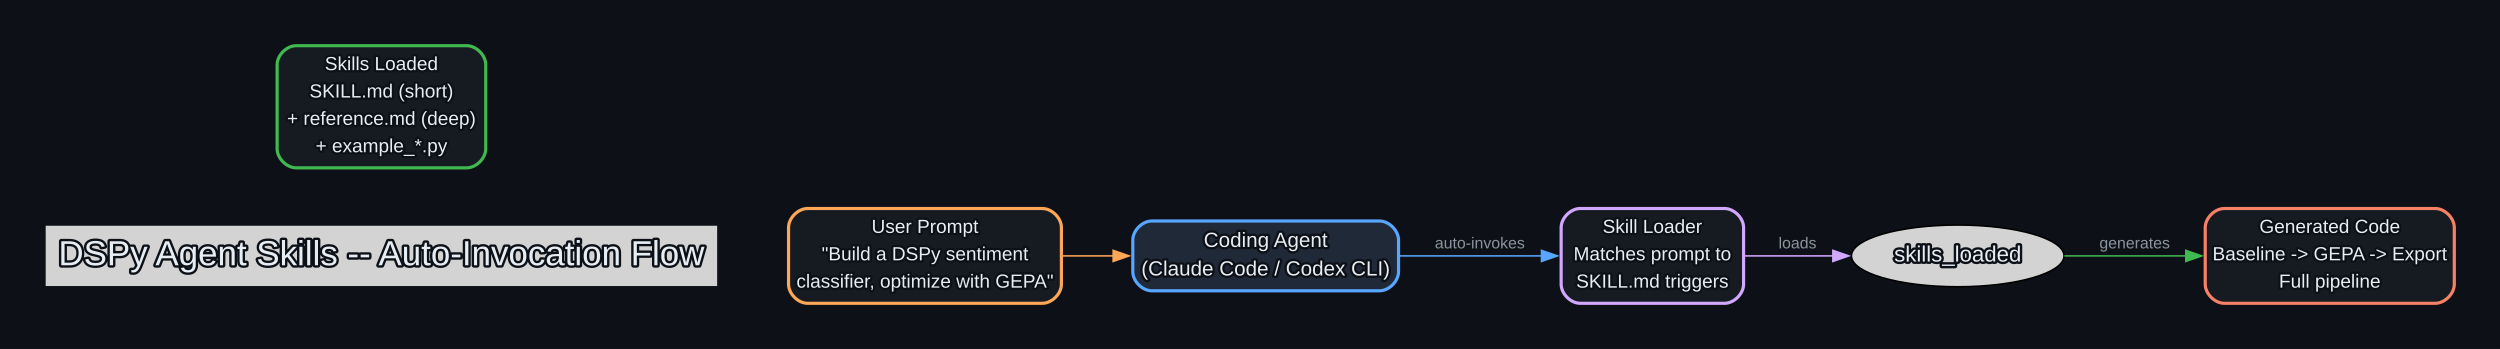
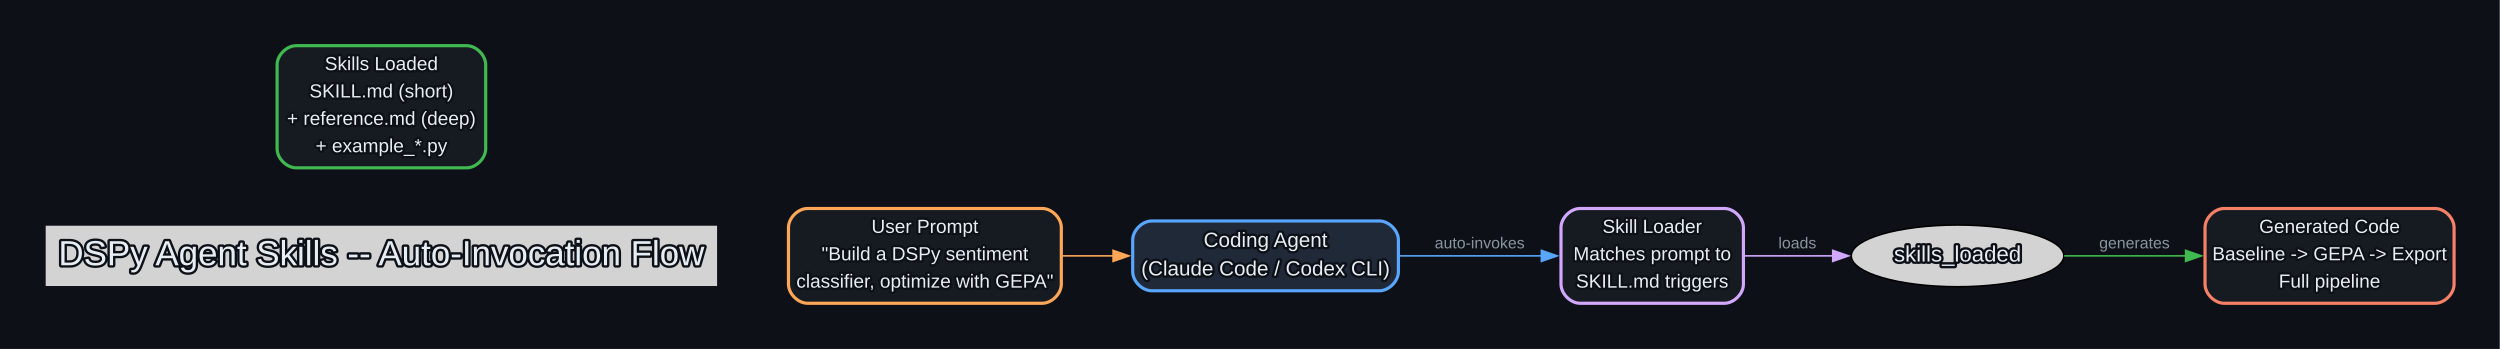
- <svg>
+ <svg xmlns="http://www.w3.org/2000/svg" width="1576pt" height="220pt" viewBox="0.00 0.00 1576.00 220.00">
  <style>
    text { paint-order: stroke fill; stroke: #0d1117; stroke-width: 3px; stroke-linejoin: round; }
-     </style> width="1576pt" height="220pt"
-  viewBox="0.00 0.00 1576.00 220.00" xmlns="http://www.w3.org/2000/svg" xmlns:xlink="http://www.w3.org/1999/xlink"&gt;
- <g id="graph0" class="graph" transform="scale(1 1) rotate(0) translate(28.8 191.18)">
+ </style>
+   <g id="graph0" class="graph" transform="scale(1 1) rotate(0) translate(28.8 191.18)">
    <polygon fill="#0d1117" stroke="none" points="-28.8,28.8 -28.8,-191.18 1547.05,-191.18 1547.05,28.8 -28.8,28.8" />
    <g id="node1" class="node">
      <polygon fill="lightgrey" stroke="none" points="423.25,-48.88 0,-48.88 0,-10.88 423.25,-10.88 423.25,-48.88" />
      <text xml:space="preserve" text-anchor="middle" x="211.62" y="-23.98" font-family="Segoe UI Bold, Arial, sans-serif" font-size="22.00" fill="#e6edf3">DSPy Agent Skills -- Auto-Invocation Flow</text>
    </g>
    <g id="node2" class="node">
      <path fill="#161b22" stroke="#ffa657" stroke-width="2" d="M628.25,-59.75C628.25,-59.75 480.25,-59.75 480.25,-59.75 474.25,-59.75 468.25,-53.75 468.25,-47.75 468.25,-47.75 468.25,-12 468.25,-12 468.25,-6 474.25,0 480.25,0 480.25,0 628.25,0 628.25,0 634.25,0 640.25,-6 640.25,-12 640.25,-12 640.25,-47.75 640.25,-47.75 640.25,-53.75 634.25,-59.75 628.25,-59.75" />
      <text xml:space="preserve" text-anchor="middle" x="554.25" y="-44.35" font-family="Segoe UI, Arial, sans-serif" font-size="12.00" fill="#e6edf3">User Prompt</text>
      <text xml:space="preserve" text-anchor="middle" x="554.25" y="-27.1" font-family="Segoe UI, Arial, sans-serif" font-size="12.00" fill="#e6edf3">"Build a DSPy sentiment</text>
      <text xml:space="preserve" text-anchor="middle" x="554.25" y="-9.85" font-family="Segoe UI, Arial, sans-serif" font-size="12.00" fill="#e6edf3">classifier, optimize with GEPA"</text>
    </g>
    <g id="node3" class="node">
      <path fill="#1f2937" stroke="#58a6ff" stroke-width="2" d="M840.75,-51.88C840.75,-51.88 697.25,-51.88 697.25,-51.88 691.25,-51.88 685.25,-45.88 685.25,-39.88 685.25,-39.88 685.25,-19.88 685.25,-19.88 685.25,-13.88 691.25,-7.88 697.25,-7.88 697.25,-7.88 840.75,-7.88 840.75,-7.88 846.75,-7.88 852.75,-13.88 852.75,-19.88 852.75,-19.88 852.75,-39.88 852.75,-39.88 852.75,-45.88 846.75,-51.88 840.75,-51.88" />
      <text xml:space="preserve" text-anchor="middle" x="769" y="-35.52" font-family="Segoe UI, Arial, sans-serif" font-size="13.00" fill="#e6edf3">Coding Agent</text>
      <text xml:space="preserve" text-anchor="middle" x="769" y="-17.52" font-family="Segoe UI, Arial, sans-serif" font-size="13.00" fill="#e6edf3">(Claude Code / Codex CLI)</text>
    </g>
    <g id="edge1" class="edge">
      <path fill="none" stroke="#ffa657" d="M640.98,-29.88C640.98,-29.88 672.88,-29.88 672.88,-29.88" />
      <polygon fill="#ffa657" stroke="#ffa657" points="672.88,-33.38 682.88,-29.88 672.88,-26.38 672.88,-33.38" />
    </g>
    <g id="node4" class="node">
      <path fill="#161b22" stroke="#d2a8ff" stroke-width="2" d="M1058.25,-59.75C1058.25,-59.75 967.25,-59.75 967.25,-59.75 961.25,-59.75 955.25,-53.75 955.25,-47.75 955.25,-47.75 955.25,-12 955.25,-12 955.25,-6 961.25,0 967.25,0 967.25,0 1058.25,0 1058.25,0 1064.25,0 1070.25,-6 1070.25,-12 1070.25,-12 1070.25,-47.75 1070.25,-47.75 1070.25,-53.75 1064.25,-59.75 1058.25,-59.75" />
      <text xml:space="preserve" text-anchor="middle" x="1012.75" y="-44.35" font-family="Segoe UI, Arial, sans-serif" font-size="12.00" fill="#e6edf3">Skill Loader</text>
      <text xml:space="preserve" text-anchor="middle" x="1012.75" y="-27.1" font-family="Segoe UI, Arial, sans-serif" font-size="12.00" fill="#e6edf3">Matches prompt to</text>
      <text xml:space="preserve" text-anchor="middle" x="1012.75" y="-9.85" font-family="Segoe UI, Arial, sans-serif" font-size="12.00" fill="#e6edf3">SKILL.md triggers</text>
    </g>
    <g id="edge2" class="edge">
      <path fill="none" stroke="#58a6ff" d="M853.57,-29.88C853.57,-29.88 942.88,-29.88 942.88,-29.88" />
      <polygon fill="#58a6ff" stroke="#58a6ff" points="942.88,-33.38 952.88,-29.88 942.88,-26.38 942.88,-33.38" />
      <text xml:space="preserve" text-anchor="middle" x="904" y="-34.62" font-family="Segoe UI, Arial, sans-serif" font-size="10.00" fill="#8b949e">auto-invokes</text>
    </g>
    <g id="node7" class="node">
      <ellipse fill="lightgrey" stroke="black" cx="1205.25" cy="-29.88" rx="67" ry="19.45" />
      <text xml:space="preserve" text-anchor="middle" x="1205.25" y="-26.32" font-family="Segoe UI, Arial, sans-serif" font-size="14.00" fill="#e6edf3">skills_loaded</text>
    </g>
    <g id="edge3" class="edge">
      <path fill="none" stroke="#d2a8ff" d="M1071.03,-29.88C1071.03,-29.88 1126.54,-29.88 1126.54,-29.88" />
      <polygon fill="#d2a8ff" stroke="#d2a8ff" points="1126.54,-33.38 1136.54,-29.88 1126.54,-26.38 1126.54,-33.38" />
      <text xml:space="preserve" text-anchor="middle" x="1104.25" y="-34.62" font-family="Segoe UI, Arial, sans-serif" font-size="10.00" fill="#8b949e">loads</text>
    </g>
    <g id="node5" class="node">
      <path fill="#161b22" stroke="#3fb950" stroke-width="2" d="M265.38,-162.38C265.38,-162.38 157.88,-162.38 157.88,-162.38 151.88,-162.38 145.88,-156.38 145.88,-150.38 145.88,-150.38 145.88,-97.38 145.88,-97.38 145.88,-91.38 151.88,-85.38 157.88,-85.38 157.88,-85.38 265.38,-85.38 265.38,-85.38 271.38,-85.38 277.38,-91.38 277.38,-97.38 277.38,-97.38 277.38,-150.38 277.38,-150.38 277.38,-156.38 271.38,-162.38 265.38,-162.38" />
      <text xml:space="preserve" text-anchor="middle" x="211.62" y="-146.97" font-family="Segoe UI, Arial, sans-serif" font-size="12.00" fill="#e6edf3">Skills Loaded</text>
      <text xml:space="preserve" text-anchor="middle" x="211.62" y="-129.72" font-family="Segoe UI, Arial, sans-serif" font-size="12.00" fill="#e6edf3">SKILL.md (short)</text>
      <text xml:space="preserve" text-anchor="middle" x="211.62" y="-112.47" font-family="Segoe UI, Arial, sans-serif" font-size="12.00" fill="#e6edf3">+ reference.md (deep)</text>
      <text xml:space="preserve" text-anchor="middle" x="211.62" y="-95.22" font-family="Segoe UI, Arial, sans-serif" font-size="12.00" fill="#e6edf3">+ example_*.py</text>
    </g>
    <g id="node6" class="node">
      <path fill="#161b22" stroke="#f78166" stroke-width="2" d="M1506.25,-59.75C1506.25,-59.75 1373.25,-59.75 1373.25,-59.75 1367.25,-59.75 1361.25,-53.75 1361.25,-47.75 1361.25,-47.75 1361.25,-12 1361.25,-12 1361.25,-6 1367.25,0 1373.25,0 1373.25,0 1506.25,0 1506.25,0 1512.25,0 1518.25,-6 1518.25,-12 1518.25,-12 1518.25,-47.75 1518.25,-47.75 1518.25,-53.75 1512.25,-59.75 1506.25,-59.75" />
      <text xml:space="preserve" text-anchor="middle" x="1439.75" y="-44.35" font-family="Segoe UI, Arial, sans-serif" font-size="12.00" fill="#e6edf3">Generated Code</text>
      <text xml:space="preserve" text-anchor="middle" x="1439.75" y="-27.1" font-family="Segoe UI, Arial, sans-serif" font-size="12.00" fill="#e6edf3">Baseline -&gt; GEPA -&gt; Export</text>
      <text xml:space="preserve" text-anchor="middle" x="1439.75" y="-9.85" font-family="Segoe UI, Arial, sans-serif" font-size="12.00" fill="#e6edf3">Full pipeline</text>
    </g>
    <g id="edge4" class="edge">
      <path fill="none" stroke="#3fb950" d="M1272.45,-29.88C1272.45,-29.88 1349,-29.88 1349,-29.88" />
      <polygon fill="#3fb950" stroke="#3fb950" points="1349,-33.38 1359,-29.88 1349,-26.38 1349,-33.38" />
      <text xml:space="preserve" text-anchor="middle" x="1316.75" y="-34.62" font-family="Segoe UI, Arial, sans-serif" font-size="10.00" fill="#8b949e">generates</text>
    </g>
  </g>
</svg>
